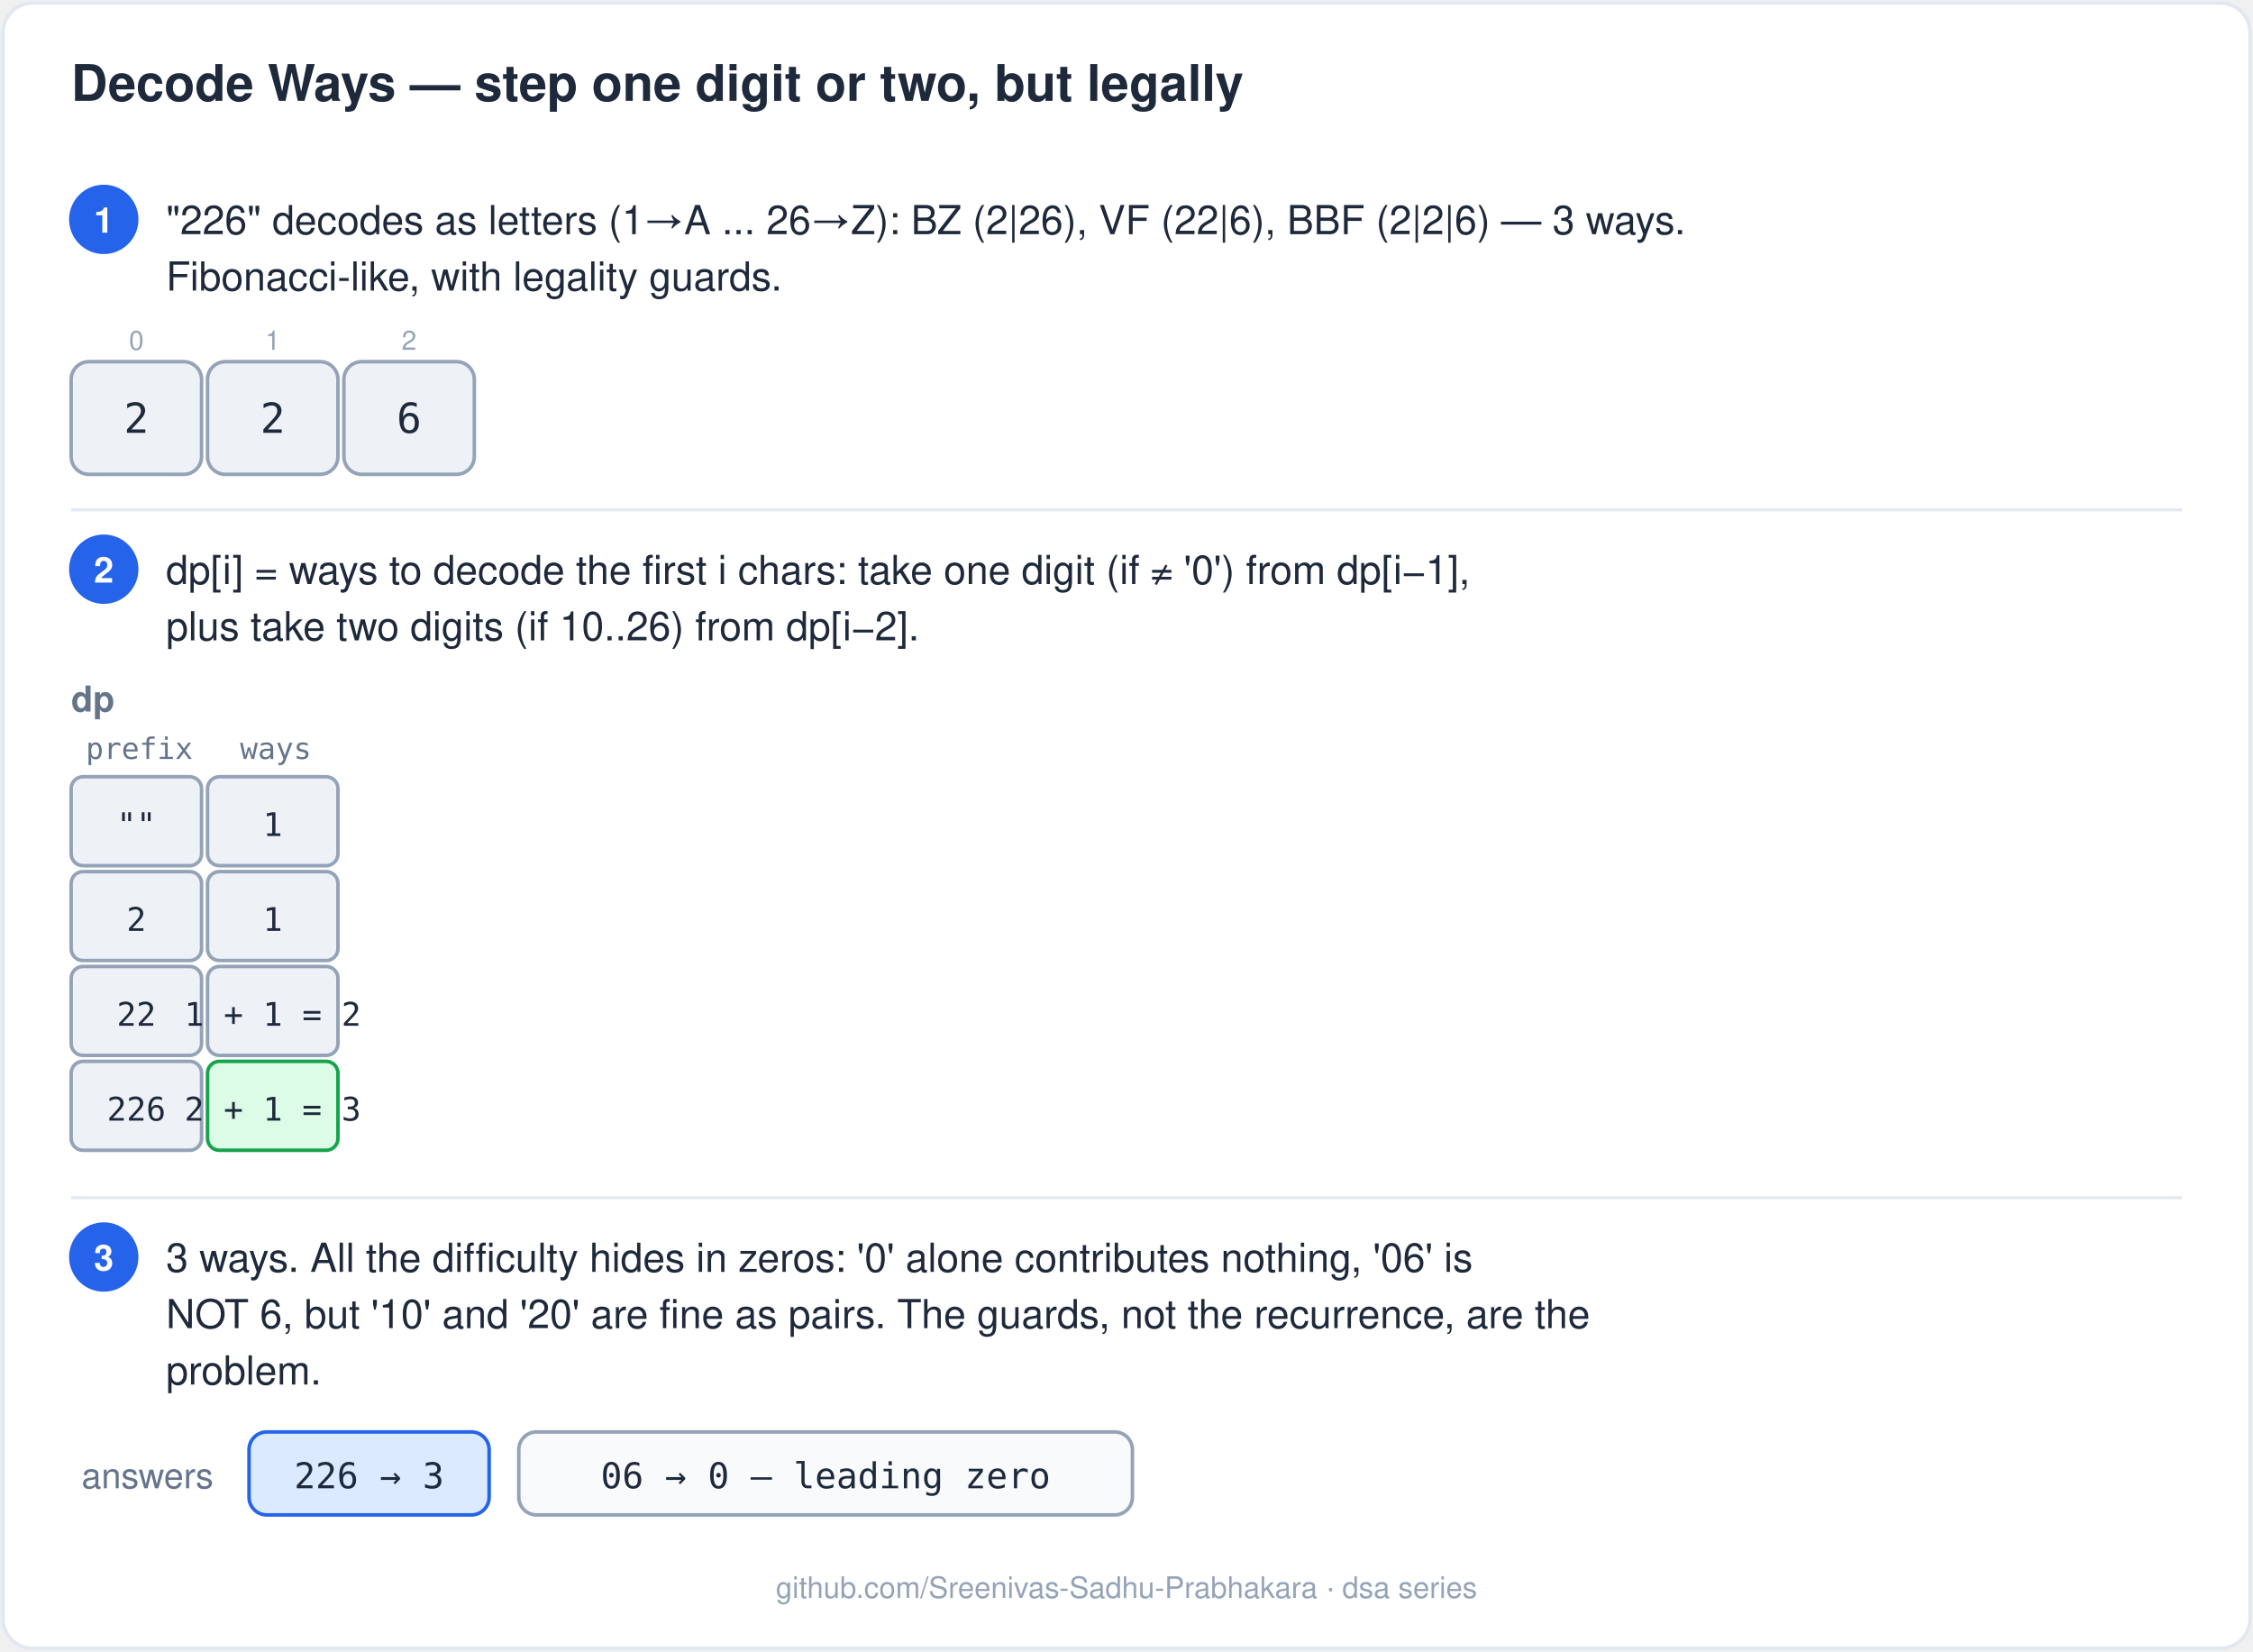
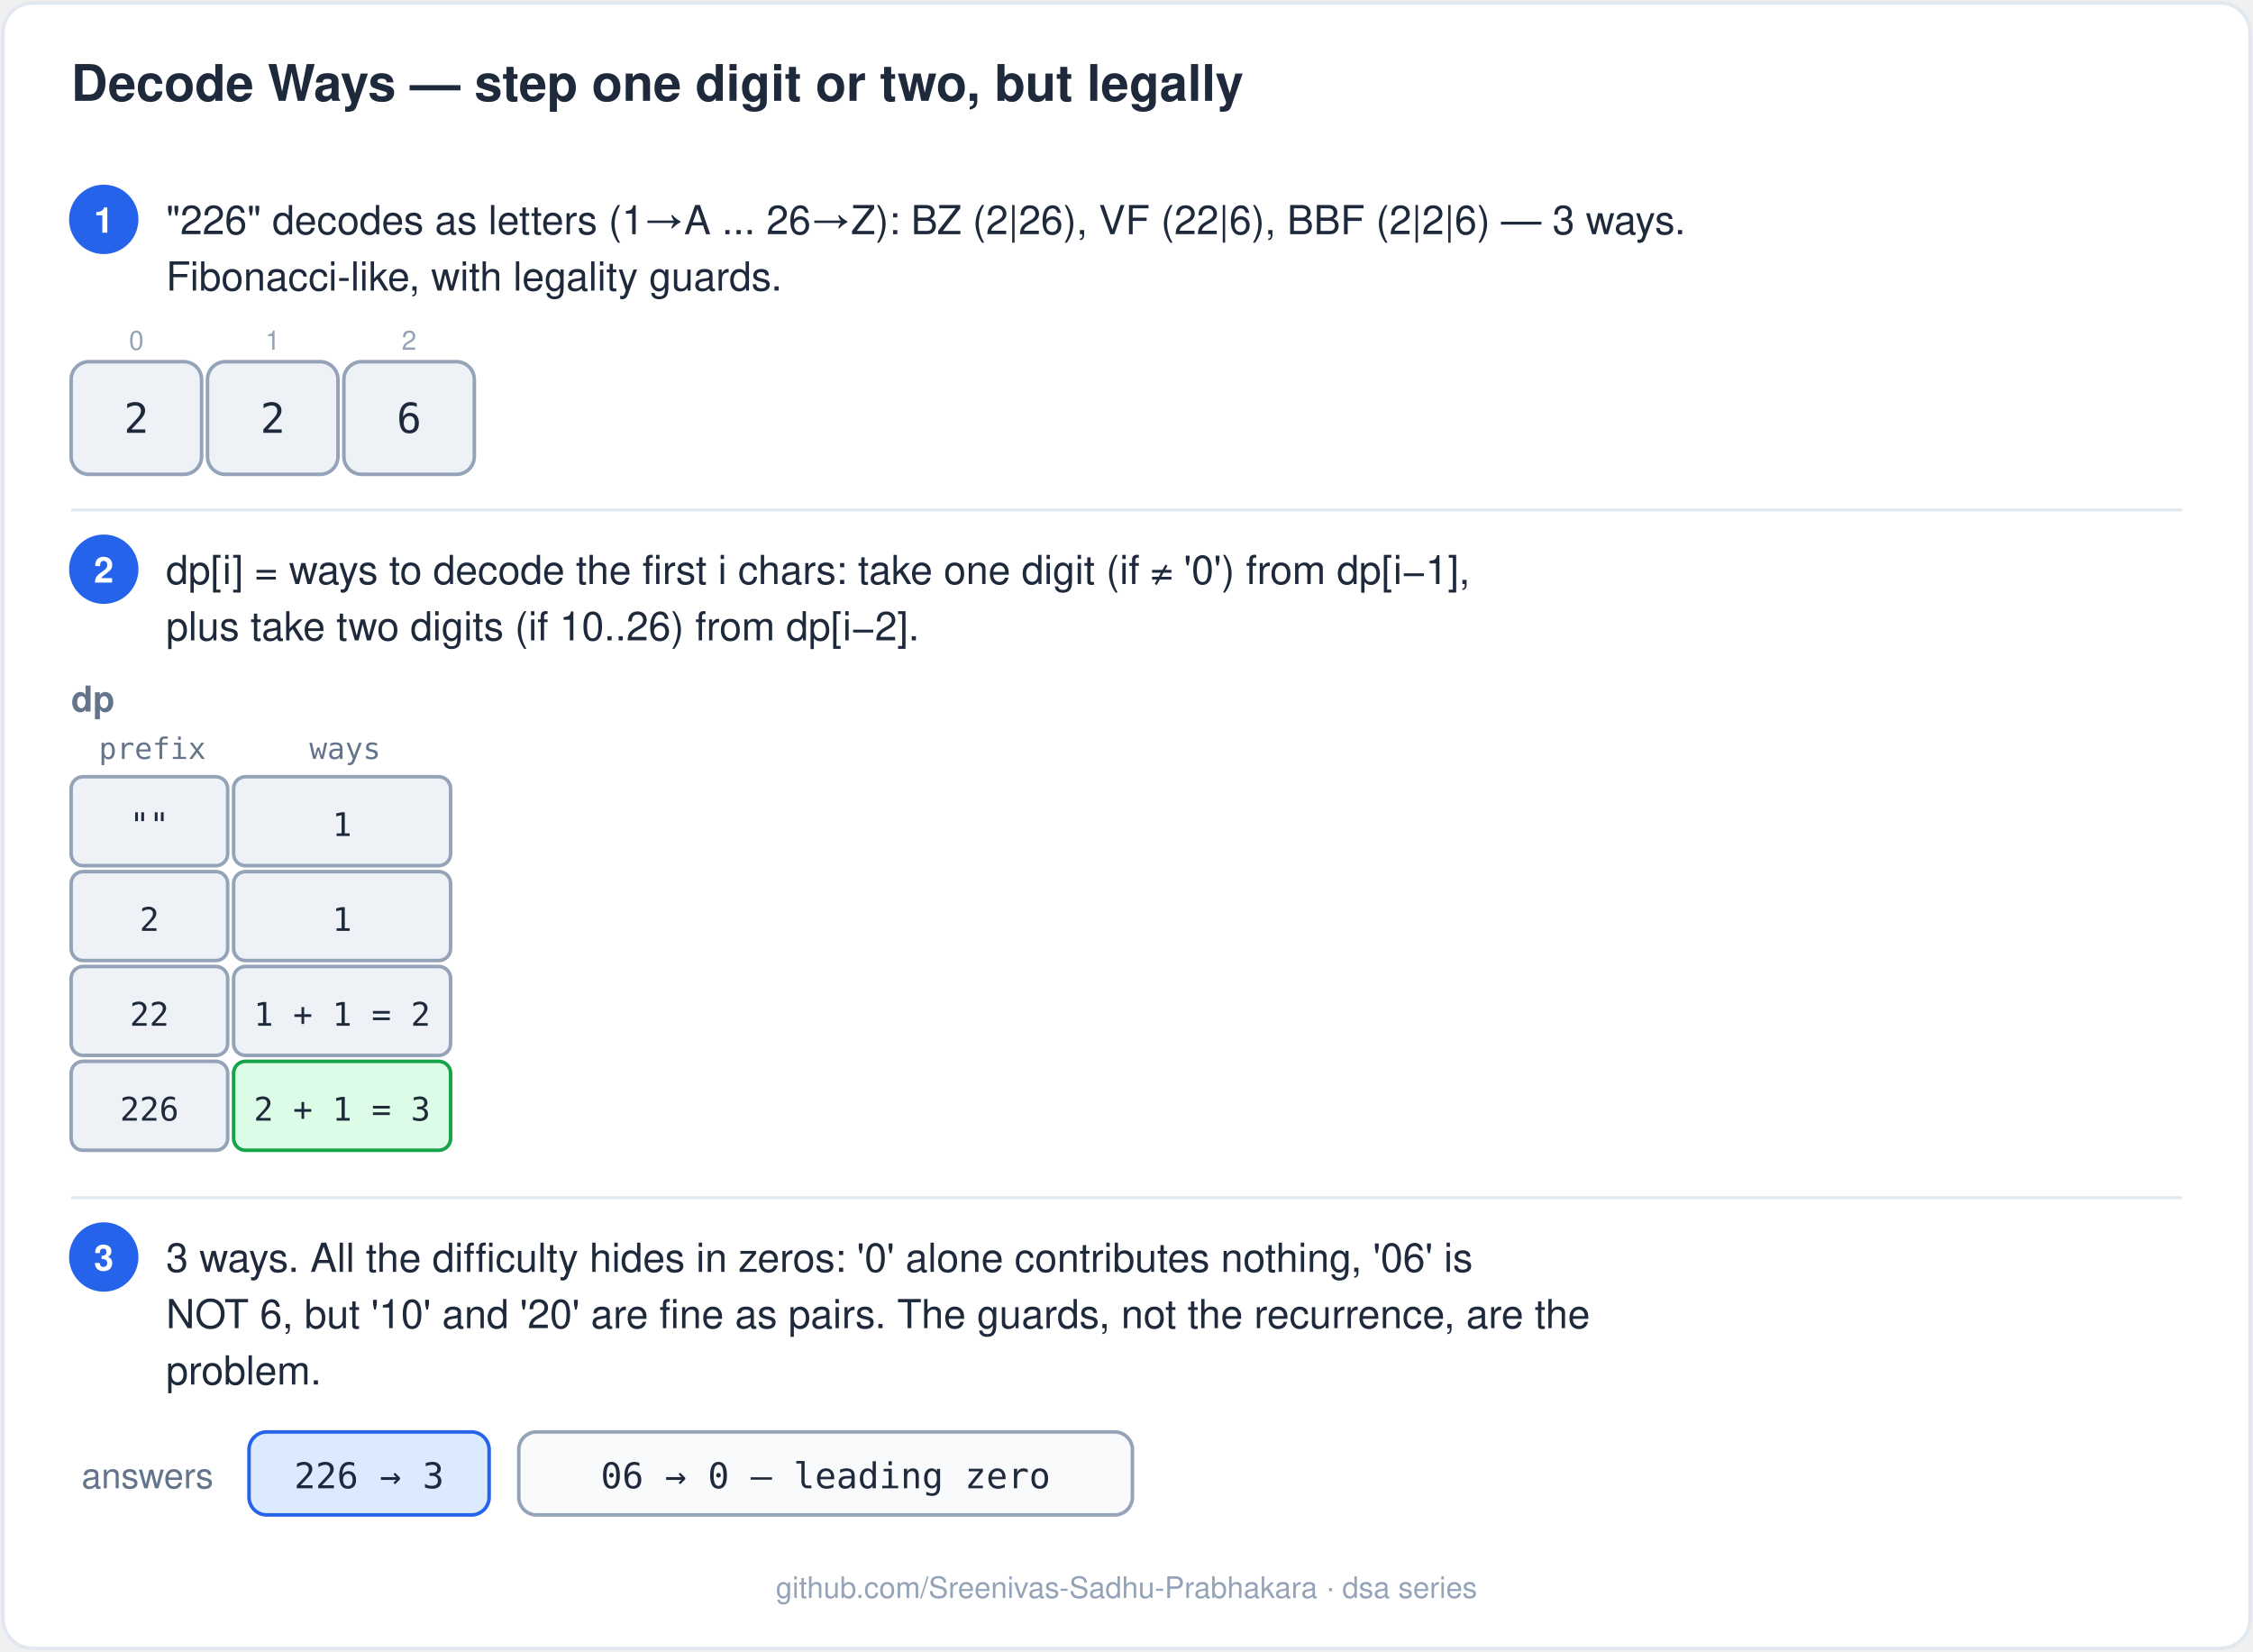
<svg xmlns="http://www.w3.org/2000/svg" width="760" height="557" viewBox="0 0 760 557" role="img" aria-label="Step-by-step visual walkthrough">
  <defs>
    <marker id="arr" markerWidth="8" markerHeight="8" refX="6" refY="3" orient="auto">
      <path d="M0,0 L7,3 L0,6 z" fill="context-stroke" />
    </marker>
  </defs>
  <rect x="1.0" y="1.0" width="758.0" height="555.0" rx="10" fill="#ffffff" stroke="#e2e8f0" stroke-width="1.2" />
  <text x="24.0" y="34.0" font-family="-apple-system,Segoe UI,Helvetica,Arial,sans-serif" font-size="17" fill="#1e293b" text-anchor="start" font-weight="600">Decode Ways — step one digit or two, but legally</text>
  <circle cx="35.0" cy="74.0" r="11" fill="#2563eb" stroke="#2563eb" stroke-width="1.4" />
  <text x="35.0" y="78.5" font-family="-apple-system,Segoe UI,Helvetica,Arial,sans-serif" font-size="12" fill="#ffffff" text-anchor="middle" font-weight="600">1</text>
  <text x="56.0" y="79.0" font-family="-apple-system,Segoe UI,Helvetica,Arial,sans-serif" font-size="13.5" fill="#1e293b" text-anchor="start">"226" decodes as letters (1→A ... 26→Z): BZ (2|26), VF (22|6), BBF (2|2|6) — 3 ways.</text>
  <text x="56.0" y="98.0" font-family="-apple-system,Segoe UI,Helvetica,Arial,sans-serif" font-size="13.5" fill="#1e293b" text-anchor="start">Fibonacci-like, with legality guards.</text>
  <rect x="24.0" y="122.0" width="44.0" height="38.0" rx="6" fill="#eef2f7" stroke="#94a3b8" stroke-width="1.2" />
  <text x="46.0" y="146.0" font-family="ui-monospace,Menlo,monospace" font-size="14" fill="#1e293b" text-anchor="middle">2</text>
  <text x="46.0" y="118.0" font-family="-apple-system,Segoe UI,Helvetica,Arial,sans-serif" font-size="9" fill="#94a3b8" text-anchor="middle">0</text>
  <rect x="70.0" y="122.0" width="44.0" height="38.0" rx="6" fill="#eef2f7" stroke="#94a3b8" stroke-width="1.2" />
  <text x="92.0" y="146.0" font-family="ui-monospace,Menlo,monospace" font-size="14" fill="#1e293b" text-anchor="middle">2</text>
  <text x="92.0" y="118.0" font-family="-apple-system,Segoe UI,Helvetica,Arial,sans-serif" font-size="9" fill="#94a3b8" text-anchor="middle">1</text>
  <rect x="116.0" y="122.0" width="44.0" height="38.0" rx="6" fill="#eef2f7" stroke="#94a3b8" stroke-width="1.2" />
  <text x="138.0" y="146.0" font-family="ui-monospace,Menlo,monospace" font-size="14" fill="#1e293b" text-anchor="middle">6</text>
  <text x="138.0" y="118.0" font-family="-apple-system,Segoe UI,Helvetica,Arial,sans-serif" font-size="9" fill="#94a3b8" text-anchor="middle">2</text>
  <line x1="24.0" y1="172.0" x2="736.0" y2="172.0" stroke="#e2e8f0" stroke-width="1" />
  <circle cx="35.0" cy="192.0" r="11" fill="#2563eb" stroke="#2563eb" stroke-width="1.4" />
  <text x="35.0" y="196.5" font-family="-apple-system,Segoe UI,Helvetica,Arial,sans-serif" font-size="12" fill="#ffffff" text-anchor="middle" font-weight="600">2</text>
  <text x="56.0" y="197.0" font-family="-apple-system,Segoe UI,Helvetica,Arial,sans-serif" font-size="13.5" fill="#1e293b" text-anchor="start">dp[i] = ways to decode the first i chars: take one digit (if ≠ '0') from dp[i−1],</text>
  <text x="56.0" y="216.0" font-family="-apple-system,Segoe UI,Helvetica,Arial,sans-serif" font-size="13.5" fill="#1e293b" text-anchor="start">plus take two digits (if 10..26) from dp[i−2].</text>
  <text x="24.0" y="240.0" font-family="-apple-system,Segoe UI,Helvetica,Arial,sans-serif" font-size="12" fill="#64748b" text-anchor="start" font-weight="600">dp</text>
-   <text x="47.0" y="256.0" font-family="ui-monospace,Menlo,monospace" font-size="10" fill="#64748b" text-anchor="middle">prefix</text>
-   <text x="93.0" y="256.0" font-family="ui-monospace,Menlo,monospace" font-size="10" fill="#64748b" text-anchor="middle">ways</text>
-   <rect x="24.0" y="262.0" width="44.0" height="30.0" rx="4" fill="#eef2f7" stroke="#94a3b8" stroke-width="1.2" />
-   <text x="46.0" y="282.0" font-family="ui-monospace,Menlo,monospace" font-size="11" fill="#1e293b" text-anchor="middle">""</text>
-   <rect x="70.0" y="262.0" width="44.0" height="30.0" rx="4" fill="#eef2f7" stroke="#94a3b8" stroke-width="1.2" />
-   <text x="92.0" y="282.0" font-family="ui-monospace,Menlo,monospace" font-size="11" fill="#1e293b" text-anchor="middle">1</text>
-   <rect x="24.0" y="294.0" width="44.0" height="30.0" rx="4" fill="#eef2f7" stroke="#94a3b8" stroke-width="1.2" />
-   <text x="46.0" y="314.0" font-family="ui-monospace,Menlo,monospace" font-size="11" fill="#1e293b" text-anchor="middle">2</text>
-   <rect x="70.0" y="294.0" width="44.0" height="30.0" rx="4" fill="#eef2f7" stroke="#94a3b8" stroke-width="1.2" />
-   <text x="92.0" y="314.0" font-family="ui-monospace,Menlo,monospace" font-size="11" fill="#1e293b" text-anchor="middle">1</text>
-   <rect x="24.0" y="326.0" width="44.0" height="30.0" rx="4" fill="#eef2f7" stroke="#94a3b8" stroke-width="1.2" />
-   <text x="46.0" y="346.0" font-family="ui-monospace,Menlo,monospace" font-size="11" fill="#1e293b" text-anchor="middle">22</text>
-   <rect x="70.0" y="326.0" width="44.0" height="30.0" rx="4" fill="#eef2f7" stroke="#94a3b8" stroke-width="1.2" />
-   <text x="92.0" y="346.0" font-family="ui-monospace,Menlo,monospace" font-size="11" fill="#1e293b" text-anchor="middle">1 + 1 = 2</text>
-   <rect x="24.0" y="358.0" width="44.0" height="30.0" rx="4" fill="#eef2f7" stroke="#94a3b8" stroke-width="1.2" />
-   <text x="46.0" y="378.0" font-family="ui-monospace,Menlo,monospace" font-size="11" fill="#1e293b" text-anchor="middle">226</text>
-   <rect x="70.0" y="358.0" width="44.0" height="30.0" rx="4" fill="#dcfce7" stroke="#16a34a" stroke-width="1.2" />
-   <text x="92.0" y="378.0" font-family="ui-monospace,Menlo,monospace" font-size="11" fill="#1e293b" text-anchor="middle">2 + 1 = 3</text>
+   <text x="51.4" y="256.0" font-family="ui-monospace,Menlo,monospace" font-size="10" fill="#64748b" text-anchor="middle">prefix</text>
+   <text x="116.4" y="256.0" font-family="ui-monospace,Menlo,monospace" font-size="10" fill="#64748b" text-anchor="middle">ways</text>
+   <rect x="24.0" y="262.0" width="52.8" height="30.0" rx="4" fill="#eef2f7" stroke="#94a3b8" stroke-width="1.2" />
+   <text x="50.4" y="282.0" font-family="ui-monospace,Menlo,monospace" font-size="11" fill="#1e293b" text-anchor="middle">""</text>
+   <rect x="78.8" y="262.0" width="73.2" height="30.0" rx="4" fill="#eef2f7" stroke="#94a3b8" stroke-width="1.2" />
+   <text x="115.4" y="282.0" font-family="ui-monospace,Menlo,monospace" font-size="11" fill="#1e293b" text-anchor="middle">1</text>
+   <rect x="24.0" y="294.0" width="52.8" height="30.0" rx="4" fill="#eef2f7" stroke="#94a3b8" stroke-width="1.2" />
+   <text x="50.4" y="314.0" font-family="ui-monospace,Menlo,monospace" font-size="11" fill="#1e293b" text-anchor="middle">2</text>
+   <rect x="78.8" y="294.0" width="73.2" height="30.0" rx="4" fill="#eef2f7" stroke="#94a3b8" stroke-width="1.2" />
+   <text x="115.4" y="314.0" font-family="ui-monospace,Menlo,monospace" font-size="11" fill="#1e293b" text-anchor="middle">1</text>
+   <rect x="24.0" y="326.0" width="52.8" height="30.0" rx="4" fill="#eef2f7" stroke="#94a3b8" stroke-width="1.2" />
+   <text x="50.4" y="346.0" font-family="ui-monospace,Menlo,monospace" font-size="11" fill="#1e293b" text-anchor="middle">22</text>
+   <rect x="78.8" y="326.0" width="73.2" height="30.0" rx="4" fill="#eef2f7" stroke="#94a3b8" stroke-width="1.2" />
+   <text x="115.4" y="346.0" font-family="ui-monospace,Menlo,monospace" font-size="11" fill="#1e293b" text-anchor="middle">1 + 1 = 2</text>
+   <rect x="24.0" y="358.0" width="52.8" height="30.0" rx="4" fill="#eef2f7" stroke="#94a3b8" stroke-width="1.2" />
+   <text x="50.4" y="378.0" font-family="ui-monospace,Menlo,monospace" font-size="11" fill="#1e293b" text-anchor="middle">226</text>
+   <rect x="78.8" y="358.0" width="73.2" height="30.0" rx="4" fill="#dcfce7" stroke="#16a34a" stroke-width="1.2" />
+   <text x="115.4" y="378.0" font-family="ui-monospace,Menlo,monospace" font-size="11" fill="#1e293b" text-anchor="middle">2 + 1 = 3</text>
  <line x1="24.0" y1="404.0" x2="736.0" y2="404.0" stroke="#e2e8f0" stroke-width="1" />
  <circle cx="35.0" cy="424.0" r="11" fill="#2563eb" stroke="#2563eb" stroke-width="1.4" />
  <text x="35.0" y="428.5" font-family="-apple-system,Segoe UI,Helvetica,Arial,sans-serif" font-size="12" fill="#ffffff" text-anchor="middle" font-weight="600">3</text>
  <text x="56.0" y="429.0" font-family="-apple-system,Segoe UI,Helvetica,Arial,sans-serif" font-size="13.5" fill="#1e293b" text-anchor="start">3 ways. All the difficulty hides in zeros: '0' alone contributes nothing, '06' is</text>
  <text x="56.0" y="448.0" font-family="-apple-system,Segoe UI,Helvetica,Arial,sans-serif" font-size="13.5" fill="#1e293b" text-anchor="start">NOT 6, but '10' and '20' are fine as pairs. The guards, not the recurrence, are the</text>
  <text x="56.0" y="467.0" font-family="-apple-system,Segoe UI,Helvetica,Arial,sans-serif" font-size="13.5" fill="#1e293b" text-anchor="start">problem.</text>
  <text x="72.0" y="502.0" font-family="-apple-system,Segoe UI,Helvetica,Arial,sans-serif" font-size="12" fill="#64748b" text-anchor="end">answers</text>
  <rect x="84.0" y="483.0" width="81.0" height="28.0" rx="6" fill="#dbeafe" stroke="#2563eb" stroke-width="1.2" />
  <text x="124.5" y="502.0" font-family="ui-monospace,Menlo,monospace" font-size="12" fill="#1e293b" text-anchor="middle">226 → 3</text>
  <rect x="175.0" y="483.0" width="207.0" height="28.0" rx="6" fill="#f8fafc" stroke="#94a3b8" stroke-width="1.2" />
  <text x="278.5" y="502.0" font-family="ui-monospace,Menlo,monospace" font-size="12" fill="#1e293b" text-anchor="middle">06 → 0 — leading zero</text>
  <text x="380.0" y="539.0" font-family="-apple-system,Segoe UI,Helvetica,Arial,sans-serif" font-size="10" fill="#94a3b8" text-anchor="middle">github.com/Sreenivas-Sadhu-Prabhakara · dsa series</text>
</svg>
